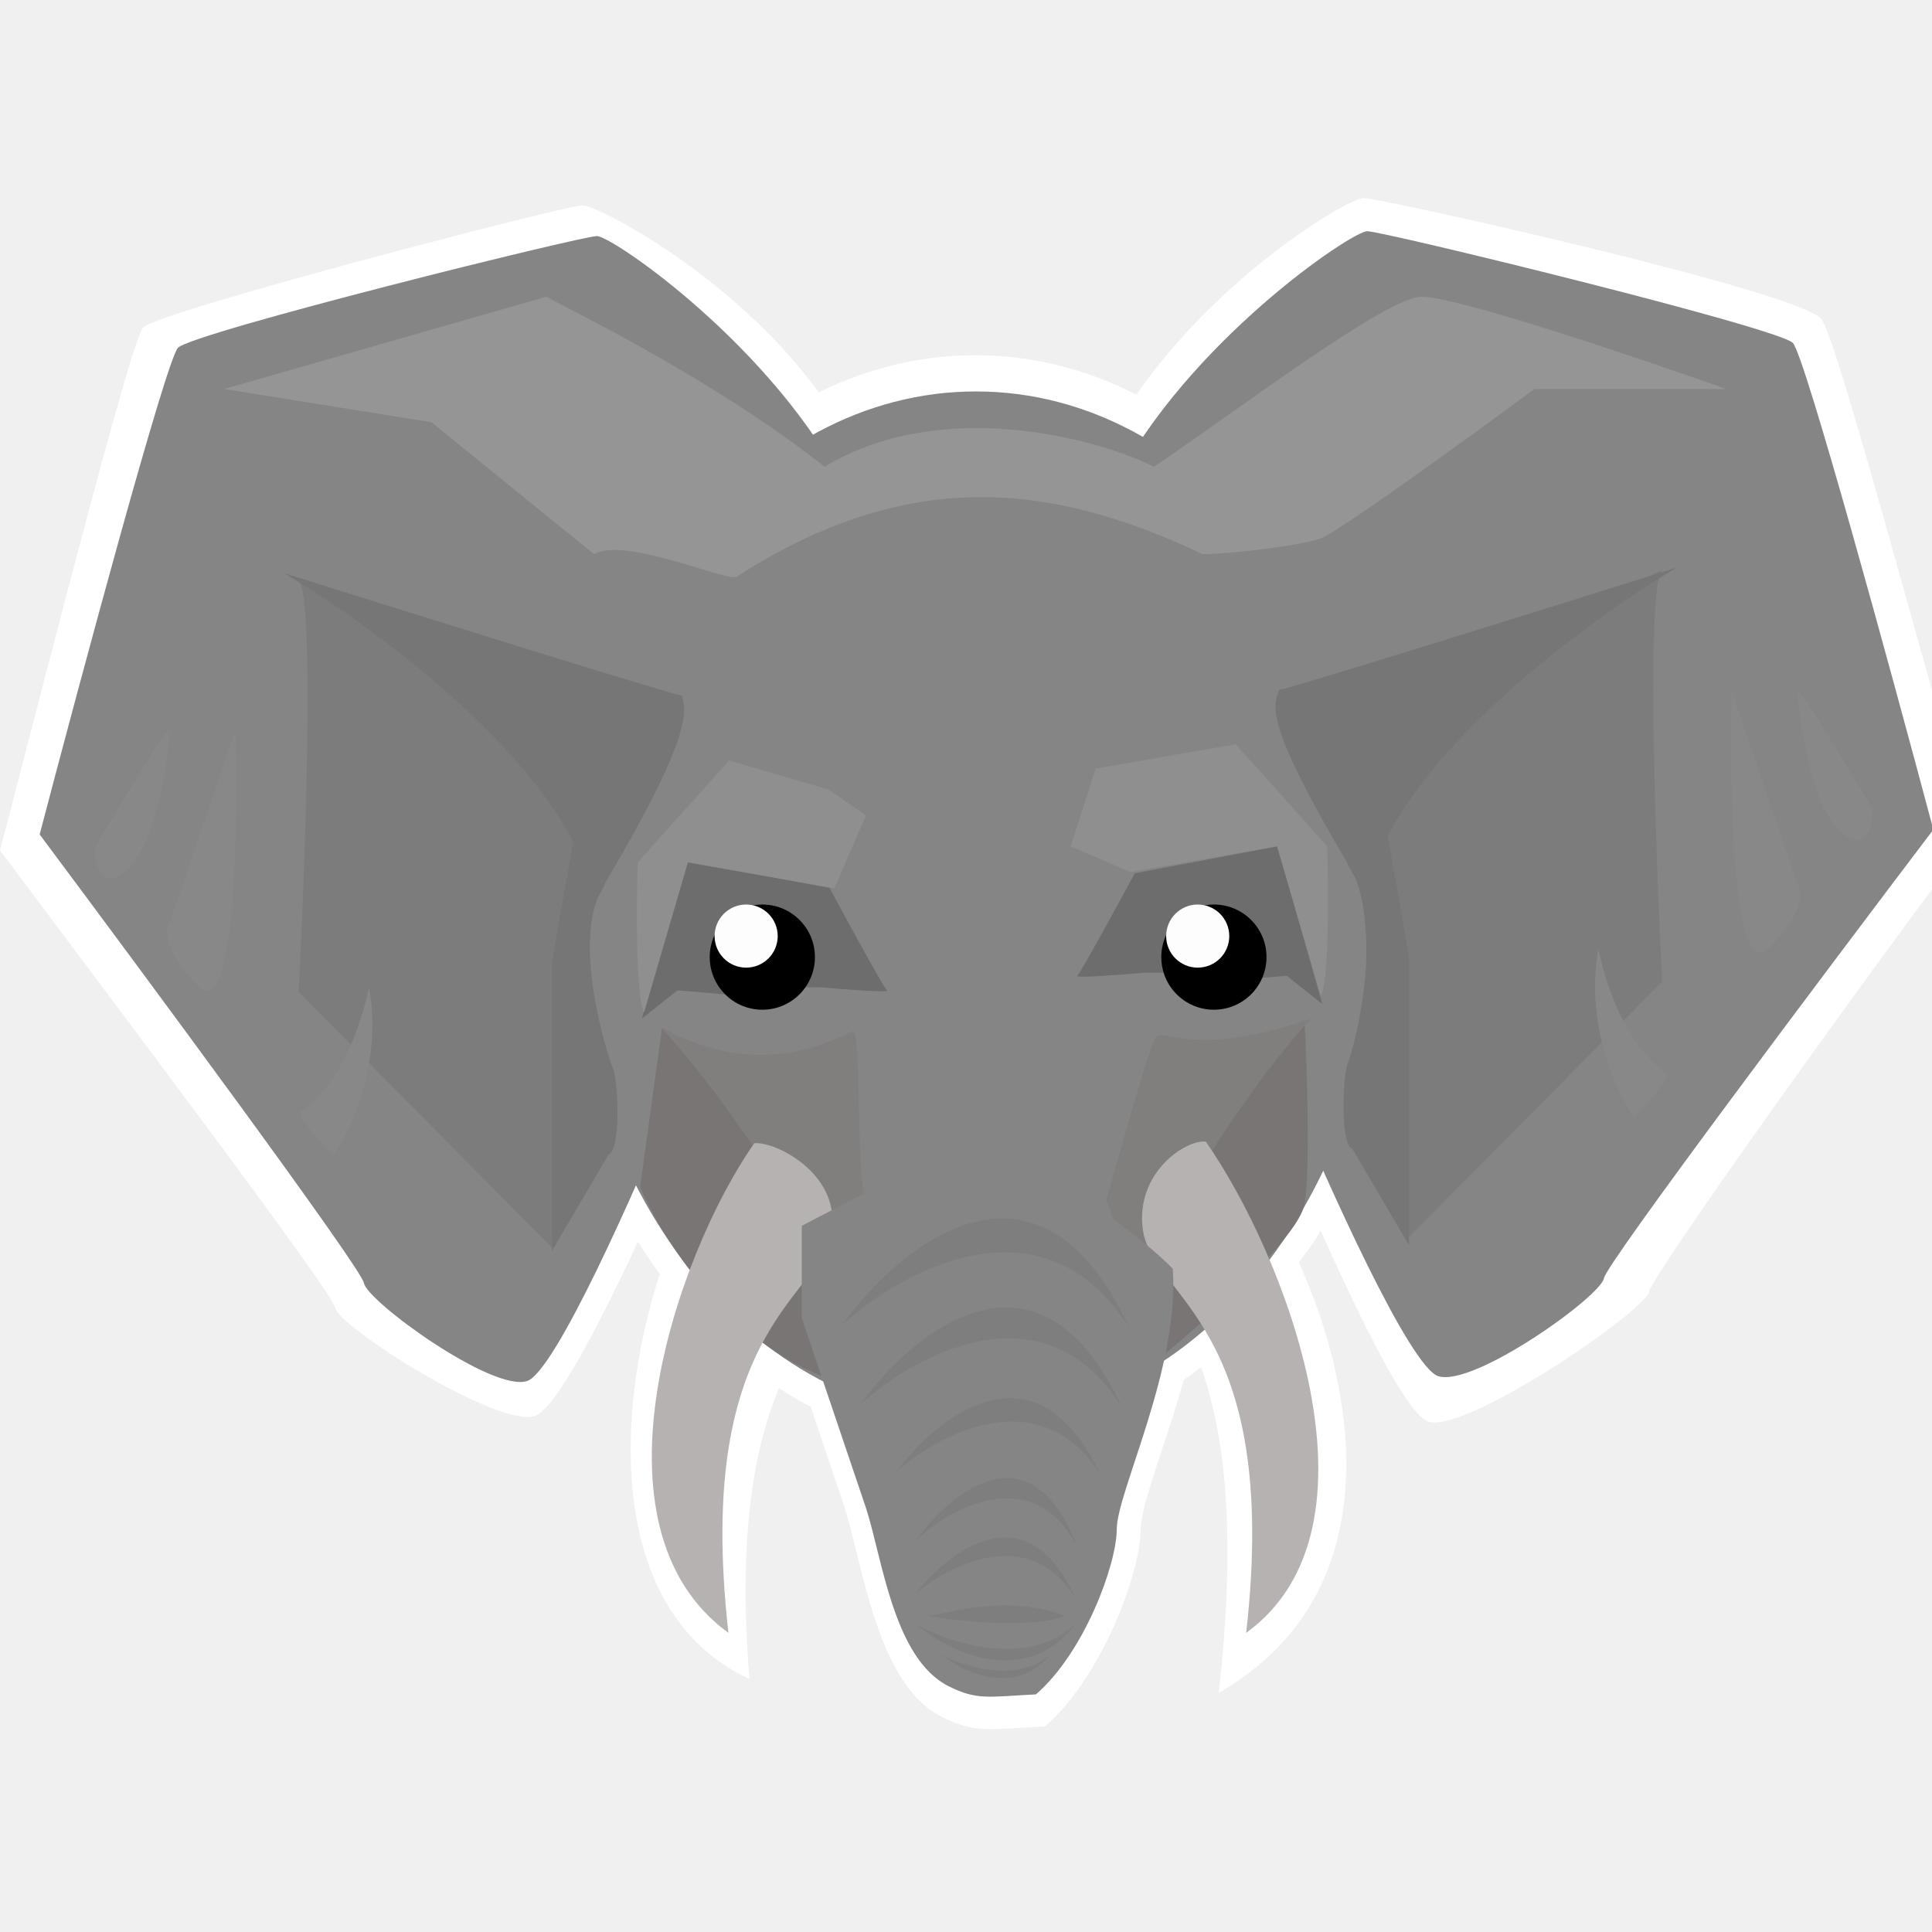
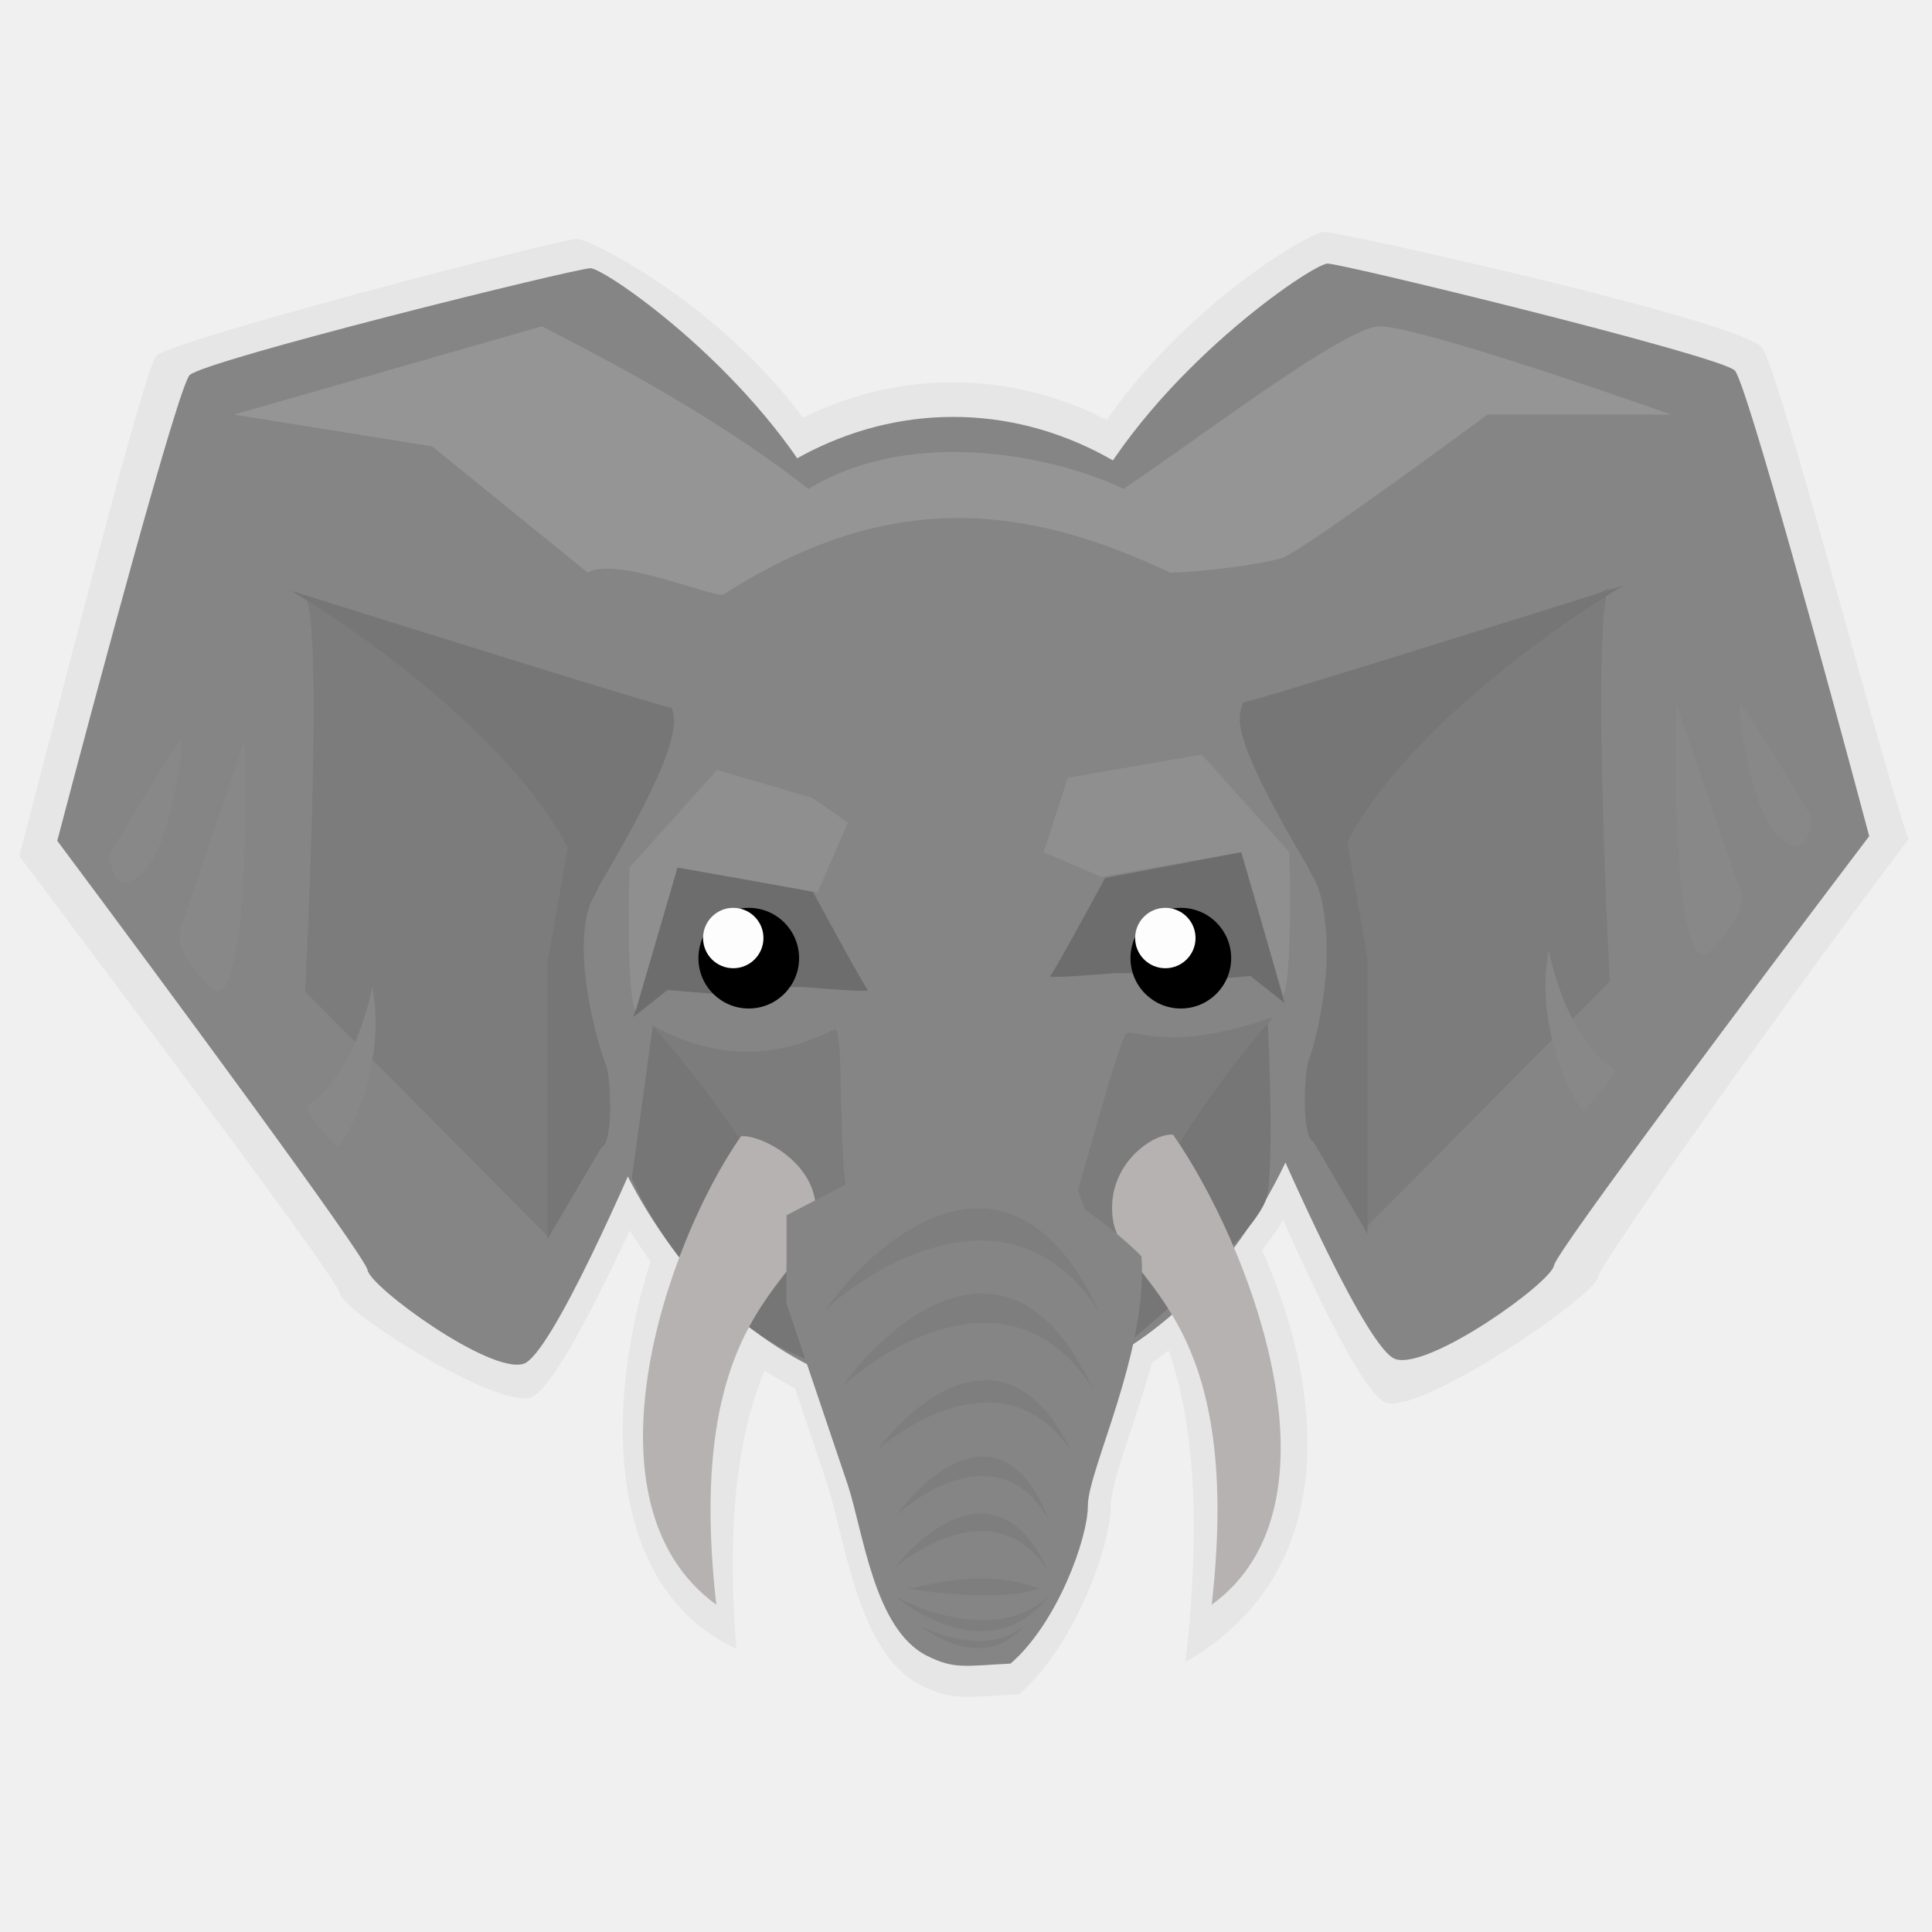
<svg xmlns="http://www.w3.org/2000/svg" width="400" height="400" viewBox="0 0 400 400" fill="none">
-   <g clip-path="url(#clip0_105_109)">
-     <ellipse cx="201.928" cy="186.671" rx="89.252" ry="113.124" fill="white" />
-     <path d="M176.933 93.276C189.585 118.516 159.82 146.411 145.089 156.096L142.083 234.185C133.904 254.149 116.899 291.167 110.751 293.163C103.065 295.659 69.957 274.633 69.366 270.711C68.893 267.574 23.599 207.655 0 176.046C9.065 141.465 27.055 70.517 29.656 67.808C32.908 64.421 117.237 42.508 120.636 42.508C124.036 42.508 161.118 61.726 176.933 93.276Z" fill="white" />
-     <path d="M49.623 113.553C78.192 122.537 135.694 140.498 137.147 140.473C138.522 144.003 138.691 150.713 120.336 181.683C119.699 183.855 117.237 185.389 116.952 194.51C116.595 205.911 120.871 219.807 122.118 222.835C123.115 225.258 123.84 240.531 121.049 241.541L108.579 262.74L108.579 224.973L108.579 199.32L113.248 172.598C100.647 148.471 67.744 124.318 49.623 113.553Z" fill="white" />
-     <path d="M228.538 92.941C215.688 118.181 246.085 145.343 261.047 155.027L264.227 233.348C272.534 253.312 289.481 292.34 295.726 294.336C303.533 296.831 340.867 271.282 341.467 267.36C341.948 264.223 384.852 203.969 408.823 172.359C404.634 162.306 381.152 71.829 377.156 66.132C373.159 60.436 285.775 41 282.322 41C278.869 41 244.602 61.391 228.538 92.941Z" fill="white" />
-     <path d="M127.996 248.667L132.806 213.75L152.046 228.892L175.206 264.522L236.488 263.275L252.7 226.22L274.255 211.968C274.79 221.885 275.538 244.854 274.255 252.408C272.973 259.961 251.274 279.189 240.586 287.859C229.184 291.66 200.146 297.907 175.206 292.491C150.265 287.075 133.163 261.078 127.996 248.667Z" fill="white" />
-     <path d="M356.211 112.306C327.642 121.29 270.141 139.25 268.687 139.226C267.313 142.756 265.362 146.437 283.716 177.408C284.353 179.58 287.014 180.436 287.795 193.441C288.478 204.827 284.963 218.56 283.716 221.588C282.719 224.011 281.994 239.284 284.785 240.294L297.255 261.493L297.255 223.726L297.255 198.073L292.586 171.351C305.187 147.224 338.09 123.071 356.211 112.306Z" fill="white" />
-     <path d="M248.246 201.507L255.728 203.417L270.336 202.178L278.175 208.405L268.339 173.672L236.875 179.62C232.949 186.9 224.923 201.604 224.228 202.178C223.532 202.751 233.745 201.969 238.938 201.507L248.246 201.507Z" fill="white" />
-     <path d="M158.307 204.713L150.824 206.624L136.216 205.384L128.378 211.612L138.214 176.878L169.678 182.826C173.604 190.106 181.63 204.81 182.325 205.384C183.02 205.958 172.808 205.176 167.614 204.713L158.307 204.713Z" fill="white" />
-     <circle cx="154.897" cy="198.073" r="11.58" fill="white" />
-     <circle cx="151.334" cy="193.441" r="6.948" fill="white" />
-     <circle cx="254.303" cy="198.073" r="11.58" fill="white" />
-     <circle cx="250.74" cy="193.441" r="6.948" fill="white" />
-     <path d="M194.986 355.445C181.491 348.687 178.718 323.975 174.744 311.719L159 265.011V242.353L174.744 234.163C197.056 209.041 239.67 242.42 249.866 252.887C251.59 277.268 236.146 307.744 236.146 316.886C236.146 325.351 228.274 347.097 216.353 357.432C204.658 358.029 201.961 358.937 194.986 355.445Z" fill="white" />
-     <path d="M174.671 214.462C170.93 215.888 154.719 225.864 132.45 213.394C148.412 230.638 170.158 264.106 169.505 273.429L177.521 251.517C175.502 244.807 176.839 213.637 174.671 214.462Z" fill="white" />
-     <path d="M241.655 215.531C243.222 213.821 250.562 220.341 275.681 211.612C259.719 228.857 237.973 264.106 238.626 273.429L230.609 251.517C232.628 244.807 240.087 217.242 241.655 215.531Z" fill="white" />
-     <path d="M174.252 260.826C175.799 248.478 152.387 239.214 147.947 239.715C130.758 264.297 116.615 329.689 155.152 347.617C149.958 282.607 172.319 276.261 174.252 260.826Z" fill="white" />
-     <path d="M238.634 257.858C237.087 245.51 247.89 236.533 252.331 237.034C265.866 245.559 304.271 320.641 252.331 350.465C260.066 282.078 240.568 273.293 238.634 257.858Z" fill="white" />
-     <path d="M179.7 296.668C190.253 280.054 214.559 257.797 230.609 297.301C215.573 269.898 190.405 285.461 179.7 296.668Z" fill="white" />
-     <path d="M176.176 279.149C187.755 260.926 214.423 236.516 232.035 279.843C215.536 249.788 187.921 266.857 176.176 279.149Z" fill="white" />
-     <path d="M186.738 311.429C194.946 298.834 213.85 281.962 226.334 311.909C214.639 291.136 195.064 302.934 186.738 311.429Z" fill="white" />
-     <path d="M190.738 326.263C197.571 315.549 212.934 301.419 221.815 327.78C213.271 309.41 197.537 319.114 190.738 326.263Z" fill="white" />
-     <path d="M190.461 338.277C197.121 328.503 212.256 315.542 221.557 339.322C212.721 322.776 197.145 331.731 190.461 338.277Z" fill="white" />
-     <path d="M190.591 344.923C197.04 351.086 211.893 359.343 221.702 344.688C212.513 354.854 197.133 349.08 190.591 344.923Z" fill="white" />
-     <path d="M195.502 351.611C199.899 355.631 210.026 361.015 216.714 351.458C210.449 358.087 199.962 354.322 195.502 351.611Z" fill="white" />
-     <path d="M192.842 343.104C195.514 343.104 207.45 337.851 219.564 343.104C212.866 345.973 198.959 344.299 192.842 343.104Z" fill="white" />
-     <path d="M24.493 148.013C24.493 146.303 13.448 164.64 7.925 174.023C7.925 177.705 9.35 183.821 15.051 178.833C22.177 172.598 24.493 150.151 24.493 148.013Z" fill="white" />
-     <path d="M38.923 148.013L24.493 190.412C23.365 191.956 23.068 196.968 30.906 204.664C38.745 212.36 39.517 170.104 38.923 148.013Z" fill="white" />
-     <path d="M60.479 241.719C58.044 239.344 53.175 234.094 53.175 232.099C56.678 230.258 64.612 222.194 68.317 204.664C71.31 221.339 64.338 236.315 60.479 241.719Z" fill="white" />
-     <path d="M382.761 139.574C382.761 137.864 393.807 156.201 399.329 165.584C399.329 169.265 397.904 175.382 392.203 170.394C385.077 164.158 382.761 141.712 382.761 139.574Z" fill="white" />
-     <path d="M368.331 139.574L382.761 181.973C383.89 183.517 384.187 188.529 376.348 196.225C368.51 203.921 367.738 161.664 368.331 139.574Z" fill="white" />
-     <path d="M346.776 233.28C349.21 230.904 354.08 225.655 354.08 223.66C350.576 221.819 342.643 213.755 338.937 196.225C335.944 212.9 342.916 227.876 346.776 233.28Z" fill="white" />
-     <path d="M127.462 177.23C127.165 187.028 127.034 207.337 128.887 210.187L138.507 177.23L170.752 182.93L177.7 166.897L169.505 161.196L147.593 154.783L127.462 177.23Z" fill="white" />
-     <path d="M279.244 173.667C279.541 183.465 279.671 203.774 277.819 206.624L268.199 173.667L235.954 179.367L222.771 173.667L228.294 156.564L259.113 151.22L279.244 173.667Z" fill="white" />
-     <ellipse cx="202.066" cy="187.439" rx="83.943" ry="106.394" fill="#858585" />
-     <path d="M175.298 101.683C187.197 125.422 162.463 149.574 148.608 158.682L139.434 227.249C131.742 246.026 114.913 284.048 109.13 285.925C101.901 288.272 75.907 269.328 75.351 265.64C74.906 262.69 30.405 202.494 8.21 172.765C16.736 140.241 34.399 74.558 36.846 72.01C39.904 68.825 120.389 48.875 123.587 48.875C126.784 48.875 160.424 72.01 175.298 101.683Z" fill="#858585" />
-     <path d="M61.826 205.367C63.222 178.335 65.177 123.435 61.826 120.084L122.312 153.259C120.636 179.173 117.285 231.84 117.285 235.191C117.285 238.542 114.269 254.236 114.269 258.313L61.826 205.367Z" fill="#7C7C7C" />
-     <path d="M58.821 118.67C85.691 127.119 139.771 144.012 141.138 143.989C142.431 147.309 142.59 153.619 125.328 182.747C124.729 184.79 122.412 186.232 122.144 194.811C121.809 205.534 125.83 218.603 127.003 221.452C127.941 223.73 128.623 238.095 125.998 239.044L114.269 258.983L114.269 223.462L114.269 199.335L118.661 174.202C106.81 151.511 75.864 128.795 58.821 118.67Z" fill="#767676" />
-     <path d="M230.559 100.678C218.473 124.416 243.596 148.568 257.669 157.677L266.988 226.244C274.801 245.02 291.895 283.042 297.769 284.92C305.111 287.267 331.515 268.323 332.08 264.635C332.532 261.684 377.733 201.488 400.278 171.759C391.618 139.236 373.676 73.553 371.191 71.004C368.085 67.819 286.332 47.869 283.084 47.869C279.837 47.869 245.667 71.004 230.559 100.678Z" fill="#858585" />
-     <path d="M344.148 203.189C342.752 176.157 340.797 121.256 344.148 117.905L283.663 151.08C285.338 176.995 288.689 229.661 288.689 233.012C288.689 236.363 291.538 252.225 291.538 256.302L344.148 203.189Z" fill="#7C7C7C" />
-     <path d="M132.532 245.746L137.056 212.906L155.152 227.148L176.933 260.658L234.571 259.485L249.818 224.635L270.091 211.231C270.594 220.558 271.298 242.161 270.091 249.265C268.885 256.369 248.477 274.453 238.424 282.607C227.701 286.182 200.39 292.057 176.933 286.964C153.476 281.87 137.391 257.419 132.532 245.746Z" fill="#797575" />
-     <path d="M347.171 117.497C320.302 125.946 266.221 142.839 264.854 142.816C263.561 146.136 261.726 149.598 278.989 178.726C279.588 180.769 282.091 181.575 282.825 193.806C283.468 204.515 280.162 217.43 278.989 220.279C278.051 222.557 277.37 236.922 279.995 237.871L291.723 257.81L291.723 222.289L291.723 198.162L287.331 173.03C299.183 150.338 330.129 127.622 347.171 117.497Z" fill="#767676" />
-     <path d="M245.629 201.392L252.666 203.189L266.405 202.023L273.777 207.88L264.526 175.213L234.934 180.806C231.242 187.654 223.693 201.483 223.039 202.023C222.385 202.562 231.991 201.827 236.875 201.392L245.629 201.392Z" fill="#6D6D6D" />
-     <path d="M161.039 204.408L154.002 206.204L140.263 205.039L132.891 210.896L142.142 178.229L171.734 183.822C175.427 190.67 182.975 204.499 183.629 205.039C184.283 205.578 174.678 204.843 169.793 204.408L161.039 204.408Z" fill="#6D6D6D" />
-     <circle cx="157.832" cy="198.162" r="10.891" fill="black" />
-     <circle cx="154.482" cy="193.806" r="6.534" fill="#FDFDFD" />
-     <circle cx="251.325" cy="198.162" r="10.891" fill="black" />
-     <circle cx="247.974" cy="193.806" r="6.534" fill="#FDFDFD" />
-     <path d="M176.43 213.577C172.912 214.917 157.665 224.3 136.721 212.571C151.734 228.79 172.186 260.267 171.572 269.036L179.111 248.427C177.212 242.116 178.47 212.8 176.43 213.577Z" fill="#817E7E" />
-     <path d="M239.429 214.582C240.904 212.973 247.807 219.106 271.432 210.896C256.419 227.115 235.967 260.267 236.581 269.036L229.041 248.427C230.94 242.116 237.955 216.19 239.429 214.582Z" fill="#817E7E" />
-     <path d="M172.235 254.391C173.689 242.777 160.333 236.228 156.157 236.699C139.991 259.819 120.583 316.129 150.814 338.067C143.539 273.747 170.416 268.908 172.235 254.391Z" fill="#B7B2B2" />
-     <path d="M236.588 254.391C235.133 242.777 245.474 235.893 249.65 236.364C265.816 259.484 288.24 316.13 258.009 338.067C265.284 273.747 238.407 268.908 236.588 254.391Z" fill="#B7B2B2" />
-     <path d="M196.42 349.125C185.012 343.428 182.667 322.596 179.309 312.264L166 272.889V253.789L179.309 246.884C198.169 225.706 234.191 253.845 242.809 262.669C244.267 283.222 231.212 308.913 231.212 316.62C231.212 323.756 224.558 342.088 214.481 350.8C204.595 351.303 202.315 352.069 196.42 349.125Z" fill="#858585" />
-     <path d="M178.021 290.892C189.284 275.266 215.223 254.334 232.353 291.488C216.306 265.715 189.445 280.352 178.021 290.892Z" fill="#7E7E7E" />
-     <path d="M174.26 274.415C186.617 257.276 215.079 234.318 233.874 275.068C216.266 246.801 186.795 262.855 174.26 274.415Z" fill="#7E7E7E" />
-     <path d="M185.532 304.776C194.292 292.93 214.467 277.061 227.79 305.227C215.309 285.689 194.417 296.785 185.532 304.776Z" fill="#7E7E7E" />
-     <path d="M189.801 318.727C197.093 308.651 213.489 295.36 222.967 320.154C213.849 302.876 197.057 312.003 189.801 318.727Z" fill="#7E7E7E" />
-     <path d="M189.505 330.026C196.614 320.833 212.766 308.644 222.692 331.009C213.262 315.447 196.638 323.87 189.505 330.026Z" fill="#7E7E7E" />
-     <path d="M189.644 336.277C196.526 342.074 212.378 349.839 222.846 336.056C213.04 345.617 196.625 340.187 189.644 336.277Z" fill="#7E7E7E" />
-     <path d="M194.885 342.567C199.578 346.347 210.386 351.412 217.523 342.423C210.837 348.658 199.645 345.117 194.885 342.567Z" fill="#7E7E7E" />
-     <path d="M192.047 334.566C194.898 334.566 207.637 329.625 220.565 334.566C213.416 337.265 198.574 335.69 192.047 334.566Z" fill="#7E7E7E" />
-     <path d="M35.186 151.08C35.186 149.472 24.798 166.718 19.604 175.543C19.604 179.005 20.944 184.758 26.305 180.067C33.008 174.202 35.186 153.091 35.186 151.08Z" fill="#888888" />
-     <path d="M48.757 151.08L35.186 190.957C34.124 192.41 33.845 197.123 41.218 204.361C48.59 211.6 49.316 171.857 48.757 151.08Z" fill="#888888" />
-     <path d="M69.031 239.212C66.741 236.978 62.161 232.041 62.161 230.164C65.456 228.433 72.918 220.848 76.403 204.361C79.218 220.044 72.661 234.13 69.031 239.212Z" fill="#888888" />
-     <path d="M372.142 143.143C372.142 141.535 382.531 158.781 387.725 167.605C387.725 171.068 386.384 176.821 381.023 172.129C374.321 166.265 372.142 145.154 372.142 143.143Z" fill="#888888" />
-     <path d="M358.571 143.143L372.142 183.02C373.204 184.472 373.483 189.186 366.111 196.424C358.738 203.662 358.012 163.919 358.571 143.143Z" fill="#888888" />
-     <path d="M338.297 231.275C340.587 229.041 345.167 224.103 345.167 222.227C341.872 220.495 334.41 212.911 330.925 196.424C328.11 212.107 334.667 226.192 338.297 231.275Z" fill="#888888" />
-     <path d="M132.03 178.559C131.75 187.774 131.628 206.875 133.37 209.555L142.418 178.559L172.744 183.92L179.279 168.841L171.572 163.479L150.963 157.447L132.03 178.559Z" fill="#8F8F8F" />
-     <path d="M274.782 175.208C275.062 184.423 275.185 203.524 273.442 206.204L264.394 175.208L234.068 180.569L221.669 175.208L226.863 159.123L255.849 154.096L274.782 175.208Z" fill="#8F8F8F" />
-     <path d="M46.411 80.542L113.096 61.441C121.697 65.965 148.751 79.335 170.734 96.627C194.727 82.15 226.751 90.595 238.927 96.627C256.352 84.898 287.014 61.441 294.386 61.441C301.758 61.441 339.457 74.175 357.385 80.542H317.675C304.383 90.371 276.893 110.332 273.274 111.539C268.751 113.047 254.676 114.722 248.98 114.722C217.48 99.81 187.991 96.627 152.471 119.413C150.708 120.544 129.349 111.036 122.982 114.722L89.304 87.411L46.411 80.542Z" fill="#959595" />
-   </g>
-   <defs>
-     <clipPath id="clip0_105_109">
-       <rect width="400" height="400" fill="white" />
-     </clipPath>
-   </defs>
+   <ellipse cx="197.212" cy="187.384" rx="85.4" ry="108.241" fill="#E6E6E6" />
+   <path d="M173.296 98.019C185.402 122.17 156.922 148.862 142.827 158.129L139.95 232.847C132.125 251.95 115.854 287.369 109.971 289.28C102.617 291.667 70.938 271.549 70.372 267.797C69.919 264.795 26.58 207.462 4 177.217C12.674 144.129 29.887 76.243 32.376 73.651C35.488 70.41 116.177 49.443 119.429 49.443C122.682 49.443 158.164 67.831 173.296 98.019Z" fill="#E6E6E6" />
+   <path d="M51.482 117.422C78.817 126.018 133.837 143.203 135.227 143.18C136.543 146.557 136.705 152.978 119.143 182.611C118.533 184.69 116.177 186.157 115.904 194.884C115.563 205.794 119.654 219.089 120.847 221.987C121.802 224.305 122.495 238.919 119.824 239.885L107.892 260.17L107.892 224.033L107.892 199.487L112.36 173.918C100.303 150.832 68.82 127.722 51.482 117.422Z" fill="#E6E6E6" />
+   <path d="M222.675 97.699C210.378 121.849 239.464 147.839 253.781 157.106L256.823 232.046C264.771 251.148 280.987 288.492 286.962 290.402C294.432 292.79 330.155 268.343 330.729 264.59C331.189 261.589 372.242 203.935 395.177 173.69C391.17 164.071 368.701 77.499 364.877 72.048C361.054 66.597 277.441 48 274.137 48C270.833 48 238.045 67.51 222.675 97.699Z" fill="#E6E6E6" />
+   <path d="M126.472 246.704L131.074 213.294L149.484 227.783L171.644 261.874L230.281 260.681L245.793 225.226L266.418 211.589C266.93 221.078 267.646 243.056 266.418 250.283C265.191 257.511 244.429 275.909 234.202 284.205C223.292 287.841 195.508 293.818 171.644 288.636C147.779 283.455 131.415 258.579 126.472 246.704Z" fill="#E6E6E6" />
+   <path d="M344.837 116.229C317.501 124.824 262.481 142.01 261.091 141.987C259.775 145.364 257.908 148.887 275.471 178.52C276.08 180.599 278.626 181.418 279.373 193.861C280.027 204.757 276.664 217.896 275.471 220.794C274.516 223.112 273.823 237.726 276.494 238.692L288.426 258.977L288.426 222.839L288.426 198.293L283.958 172.725C296.015 149.639 327.498 126.529 344.837 116.229Z" fill="#E6E6E6" />
+   <path d="M241.532 201.579L248.691 203.407L262.669 202.221L270.169 208.18L260.757 174.946L230.651 180.637C226.895 187.603 219.215 201.672 218.55 202.221C217.885 202.77 227.657 202.022 232.626 201.579L241.532 201.579Z" fill="#E6E6E6" />
+   <path d="M155.474 204.647L148.315 206.475L134.337 205.289L126.837 211.248L136.249 178.014L166.354 183.705C170.111 190.671 177.79 204.74 178.456 205.289C179.121 205.838 169.349 205.09 164.38 204.647L155.474 204.647Z" fill="#E6E6E6" />
+   <circle cx="152.211" cy="198.293" r="11.08" fill="#E6E6E6" />
+   <circle cx="148.802" cy="193.862" r="6.648" fill="#E6E6E6" />
+   <circle cx="247.327" cy="198.293" r="11.08" fill="#E6E6E6" />
+   <circle cx="243.918" cy="193.862" r="6.648" fill="#E6E6E6" />
+   <path d="M190.571 348.873C177.658 342.407 175.004 318.762 171.202 307.034L156.137 262.343V240.663L171.202 232.826C192.551 208.788 233.325 240.726 243.081 250.742C244.731 274.07 229.954 303.231 229.954 311.979C229.954 320.078 222.421 340.886 211.015 350.775C199.825 351.345 197.244 352.215 190.571 348.873Z" fill="#E6E6E6" />
+   <path d="M171.132 213.976C167.553 215.339 152.041 224.885 130.734 212.953C146.007 229.453 166.814 261.477 166.189 270.397L173.86 249.431C171.928 243.01 173.207 213.185 171.132 213.976Z" fill="#E6E6E6" />
+   <path d="M235.225 214.998C236.725 213.362 243.747 219.601 267.782 211.248C252.509 227.749 231.702 261.477 232.327 270.397L224.656 249.431C226.588 243.01 233.725 216.635 235.225 214.998Z" fill="#E6E6E6" />
+   <path d="M170.731 258.338C172.212 246.523 149.81 237.659 145.561 238.138C129.115 261.659 115.582 324.229 152.455 341.383C147.485 279.179 168.881 273.107 170.731 258.338Z" fill="#E6E6E6" />
+   <path d="M232.334 255.498C230.854 243.683 241.191 235.094 245.44 235.573C258.391 243.73 295.139 315.572 245.44 344.108C252.841 278.673 234.185 270.267 232.334 255.498Z" fill="#E6E6E6" />
+   <path d="M175.944 292.633C186.042 276.736 209.298 255.44 224.656 293.239C210.269 267.019 186.187 281.91 175.944 292.633Z" fill="#E6E6E6" />
+   <path d="M172.572 275.87C183.651 258.434 209.169 235.077 226.02 276.534C210.234 247.777 183.81 264.109 172.572 275.87Z" fill="#E6E6E6" />
+   <path d="M182.678 306.757C190.532 294.706 208.62 278.562 220.565 307.216C209.375 287.34 190.645 298.629 182.678 306.757Z" fill="#E6E6E6" />
+   <path d="M186.506 320.95C193.044 310.7 207.744 297.179 216.242 322.403C208.066 304.825 193.011 314.11 186.506 320.95Z" fill="#E6E6E6" />
+   <path d="M186.241 332.447C192.614 323.094 207.095 310.693 215.995 333.446C207.54 317.614 192.636 326.183 186.241 332.447Z" fill="#E6E6E6" />
+   <path d="M186.365 338.805C192.536 344.703 206.748 352.603 216.133 338.581C207.341 348.307 192.624 342.783 186.365 338.805Z" fill="#E6E6E6" />
+   <path d="M191.064 345.205C195.271 349.051 204.961 354.203 211.361 345.058C205.366 351.402 195.332 347.799 191.064 345.205Z" fill="#E6E6E6" />
+   <path d="M188.519 337.064C191.076 337.064 202.497 332.038 214.088 337.064C207.679 339.811 194.371 338.209 188.519 337.064Z" fill="#E6E6E6" />
+   <path d="M27.436 150.395C27.436 148.758 16.867 166.304 11.583 175.281C11.583 178.804 12.947 184.657 18.401 179.884C25.22 173.918 27.436 152.44 27.436 150.395Z" fill="#E6E6E6" />
+   <path d="M41.243 150.395L27.436 190.964C26.356 192.441 26.072 197.237 33.572 204.6C41.072 211.964 41.811 171.531 41.243 150.395Z" fill="#E6E6E6" />
+   <path d="M61.868 240.056C59.539 237.783 54.88 232.76 54.88 230.851C58.232 229.09 65.823 221.373 69.368 204.6C72.232 220.555 65.562 234.885 61.868 240.056Z" fill="#E6E6E6" />
+   <path d="M370.241 142.32C370.241 140.683 380.81 158.229 386.094 167.206C386.094 170.729 384.73 176.582 379.275 171.809C372.457 165.843 370.241 144.365 370.241 142.32Z" fill="#E6E6E6" />
+   <path d="M356.434 142.32L370.241 182.889C371.321 184.366 371.605 189.161 364.105 196.525C356.604 203.889 355.866 163.456 356.434 142.32Z" fill="#E6E6E6" />
+   <path d="M335.809 231.981C338.138 229.708 342.797 224.685 342.797 222.776C339.445 221.014 331.854 213.298 328.308 196.525C325.445 212.48 332.115 226.81 335.809 231.981Z" fill="#E6E6E6" />
+   <path d="M125.961 178.35C125.677 187.725 125.552 207.157 127.324 209.885L136.529 178.35L167.382 183.804L174.03 168.463L166.189 163.009L145.223 156.872L125.961 178.35Z" fill="#E6E6E6" />
+   <path d="M271.191 174.941C271.476 184.316 271.601 203.748 269.828 206.475L260.623 174.941L229.77 180.395L217.156 174.941L222.44 158.577L251.93 153.463L271.191 174.941Z" fill="#E6E6E6" />
+   <ellipse cx="197.344" cy="188.118" rx="80.32" ry="101.802" fill="#858585" />
+   <path d="M171.732 106.064C183.117 128.778 159.45 151.888 146.194 160.603L137.415 226.211C130.056 244.177 113.953 280.557 108.42 282.354C101.503 284.6 76.631 266.474 76.099 262.945C75.673 260.121 33.093 202.524 11.856 174.078C20.014 142.958 36.914 80.11 39.255 77.671C42.182 74.624 119.193 55.535 122.253 55.535C125.312 55.535 157.5 77.671 171.732 106.064Z" fill="#858585" />
+   <path d="M63.157 205.273C64.493 179.408 66.364 126.877 63.157 123.67L121.032 155.413C119.429 180.209 116.223 230.603 116.223 233.809C116.223 237.016 113.337 252.032 113.337 255.933L63.157 205.273Z" fill="#7C7C7C" />
+   <path d="M60.282 122.318C85.992 130.402 137.739 146.566 139.046 146.544C140.283 149.72 140.436 155.759 123.918 183.629C123.345 185.584 121.129 186.964 120.872 195.172C120.552 205.433 124.399 217.938 125.521 220.663C126.419 222.843 127.071 236.588 124.56 237.497L113.337 256.574L113.337 222.587L113.337 199.501L117.54 175.453C106.2 153.741 76.589 132.005 60.282 122.318Z" fill="#767676" />
+   <path d="M224.608 105.102C213.043 127.816 237.082 150.926 250.548 159.641L259.464 225.249C266.94 243.215 283.297 279.596 288.917 281.392C295.942 283.638 321.206 265.512 321.747 261.983C322.179 259.159 365.43 201.562 387.001 173.116C378.715 141.996 361.548 79.148 359.17 76.71C356.198 73.662 277.973 54.573 274.866 54.573C271.759 54.573 239.064 76.71 224.608 105.102Z" fill="#858585" />
+   <path d="M333.295 203.188C331.959 177.324 330.088 124.793 333.295 121.586L275.42 153.329C277.023 178.125 280.229 228.519 280.229 231.725C280.229 234.931 282.955 250.108 282.955 254.009L333.295 203.188Z" fill="#7C7C7C" />
+   <path d="M130.812 243.909L135.141 212.487L152.455 226.114L173.297 258.178L228.446 257.055L243.035 223.709L262.434 210.884C262.915 219.808 263.588 240.478 262.434 247.276C261.28 254.074 241.753 271.377 232.134 279.179C221.873 282.6 195.741 288.221 173.297 283.348C150.852 278.474 135.461 255.078 130.812 243.909Z" fill="#767676" />
+   <path d="M336.187 121.196C310.477 129.28 258.731 145.443 257.423 145.422C256.186 148.598 254.43 151.911 270.948 179.782C271.521 181.737 273.916 182.507 274.618 194.211C275.233 204.458 272.07 216.815 270.948 219.541C270.05 221.721 269.398 235.466 271.91 236.374L283.132 255.452L283.132 221.465L283.132 198.379L278.93 174.331C290.27 152.619 319.88 130.883 336.187 121.196Z" fill="#767676" />
+   <path d="M239.027 201.469L245.761 203.188L258.907 202.073L265.961 207.677L257.109 176.42L228.794 181.772C225.261 188.324 218.038 201.557 217.413 202.073C216.787 202.589 225.978 201.885 230.651 201.469L239.027 201.469Z" fill="#6D6D6D" />
+   <path d="M158.089 204.355L151.355 206.074L138.209 204.958L131.155 210.563L140.007 179.306L168.322 184.658C171.855 191.21 179.078 204.442 179.703 204.958C180.329 205.475 171.138 204.771 166.465 204.355L158.089 204.355Z" fill="#6D6D6D" />
+   <circle cx="155.02" cy="198.379" r="10.421" fill="black" />
+   <circle cx="151.814" cy="194.21" r="6.252" fill="#FDFDFD" />
+   <circle cx="244.478" cy="198.379" r="10.421" fill="black" />
+   <circle cx="241.272" cy="194.21" r="6.252" fill="#FDFDFD" />
+   <path d="M172.816 213.128C169.449 214.411 154.86 223.389 134.82 212.166C149.185 227.685 168.754 257.804 168.166 266.194L175.381 246.474C173.564 240.436 174.767 212.385 172.816 213.128Z" fill="#7C7C7C" />
+   <path d="M233.095 214.09C234.506 212.551 241.111 218.419 263.716 210.563C249.352 226.082 229.782 257.804 230.37 266.194L223.156 246.474C224.973 240.436 231.685 215.629 233.095 214.09Z" fill="#7C7C7C" />
+   <path d="M168.801 252.181C170.193 241.068 157.413 234.802 153.417 235.252C137.948 257.374 119.379 311.255 148.305 332.245C141.344 270.702 167.06 266.072 168.801 252.181Z" fill="#B7B2B2" />
+   <path d="M230.377 252.181C228.985 241.068 238.879 234.481 242.875 234.932C258.343 257.054 279.799 311.255 250.873 332.245C257.834 270.702 232.117 266.072 230.377 252.181Z" fill="#B7B2B2" />
+   <path d="M191.942 342.826C181.027 337.375 178.783 317.442 175.569 307.556L162.835 269.881V251.605L175.569 244.998C193.615 224.734 228.083 251.658 236.329 260.102C237.724 279.767 225.233 304.349 225.233 311.724C225.233 318.552 218.865 336.093 209.224 344.429C199.764 344.91 197.583 345.643 191.942 342.826Z" fill="#858585" />
+   <path d="M174.338 287.107C185.114 272.155 209.934 252.126 226.324 287.676C210.97 263.016 185.269 277.022 174.338 287.107Z" fill="#7E7E7E" />
+   <path d="M170.739 271.341C182.563 254.942 209.795 232.974 227.779 271.965C210.932 244.918 182.732 260.279 170.739 271.341Z" fill="#7E7E7E" />
+   <path d="M181.524 300.391C189.906 289.056 209.21 273.873 221.958 300.822C210.016 282.128 190.026 292.745 181.524 300.391Z" fill="#7E7E7E" />
+   <path d="M185.609 313.74C192.586 304.099 208.275 291.382 217.344 315.106C208.619 298.573 192.552 307.307 185.609 313.74Z" fill="#7E7E7E" />
+   <path d="M185.326 324.552C192.127 315.755 207.582 304.092 217.08 325.492C208.057 310.602 192.151 318.661 185.326 324.552Z" fill="#7E7E7E" />
+   <path d="M185.459 330.532C192.044 336.079 207.212 343.509 217.228 330.321C207.845 339.469 192.139 334.274 185.459 330.532Z" fill="#7E7E7E" />
+   <path d="M190.473 336.551C194.964 340.168 205.305 345.014 212.134 336.413C205.737 342.379 195.028 338.991 190.473 336.551Z" fill="#7E7E7E" />
+   <path d="M187.758 328.895C190.486 328.895 202.675 324.168 215.045 328.895C208.205 331.478 194.003 329.971 187.758 328.895Z" fill="#7E7E7E" />
+   <path d="M37.667 153.329C37.667 151.79 27.727 168.292 22.757 176.736C22.757 180.049 24.04 185.553 29.17 181.064C35.583 175.453 37.667 155.253 37.667 153.329Z" fill="#888888" />
+   <path d="M50.653 153.329L37.667 191.485C36.652 192.875 36.384 197.385 43.438 204.311C50.492 211.236 51.187 173.209 50.653 153.329Z" fill="#888888" />
+   <path d="M70.051 237.657C67.86 235.519 63.478 230.795 63.478 229C66.631 227.343 73.771 220.086 77.105 204.311C79.799 219.316 73.525 232.794 70.051 237.657Z" fill="#888888" />
+   <path d="M360.08 145.735C360.08 144.195 370.02 160.698 374.99 169.141C374.99 172.454 373.707 177.959 368.577 173.47C362.165 167.859 360.08 147.658 360.08 145.735Z" fill="#888888" />
+   <path d="M347.095 145.735L360.08 183.89C361.096 185.28 361.363 189.79 354.309 196.716C347.255 203.642 346.56 165.614 347.095 145.735Z" fill="#888888" />
+   <path d="M327.696 230.062C329.887 227.925 334.269 223.2 334.269 221.405C331.116 219.748 323.977 212.491 320.642 196.716C317.949 211.722 324.222 225.199 327.696 230.062Z" fill="#888888" />
+   <path d="M130.331 179.622C130.064 188.439 129.946 206.715 131.614 209.28L140.271 179.622L169.288 184.752L175.541 170.323L168.166 165.193L148.447 159.421L130.331 179.622Z" fill="#8F8F8F" />
+   <path d="M266.923 176.415C267.19 185.233 267.307 203.509 265.64 206.074L256.983 176.415L227.965 181.545L216.102 176.415L221.072 161.025L248.807 156.215L266.923 176.415Z" fill="#8F8F8F" />
+   <path d="M48.408 85.835L112.215 67.559C120.445 71.887 146.331 84.681 167.365 101.226C190.322 87.374 220.964 95.454 232.614 101.226C249.287 90.003 278.626 67.559 285.68 67.559C292.734 67.559 328.805 79.743 345.96 85.835H307.964C295.245 95.24 268.943 114.34 265.48 115.494C261.151 116.937 247.684 118.54 242.233 118.54C212.094 104.272 183.877 101.226 149.89 123.029C148.204 124.111 127.766 115.013 121.674 118.54L89.45 92.408L48.408 85.835Z" fill="#959595" />
</svg>
